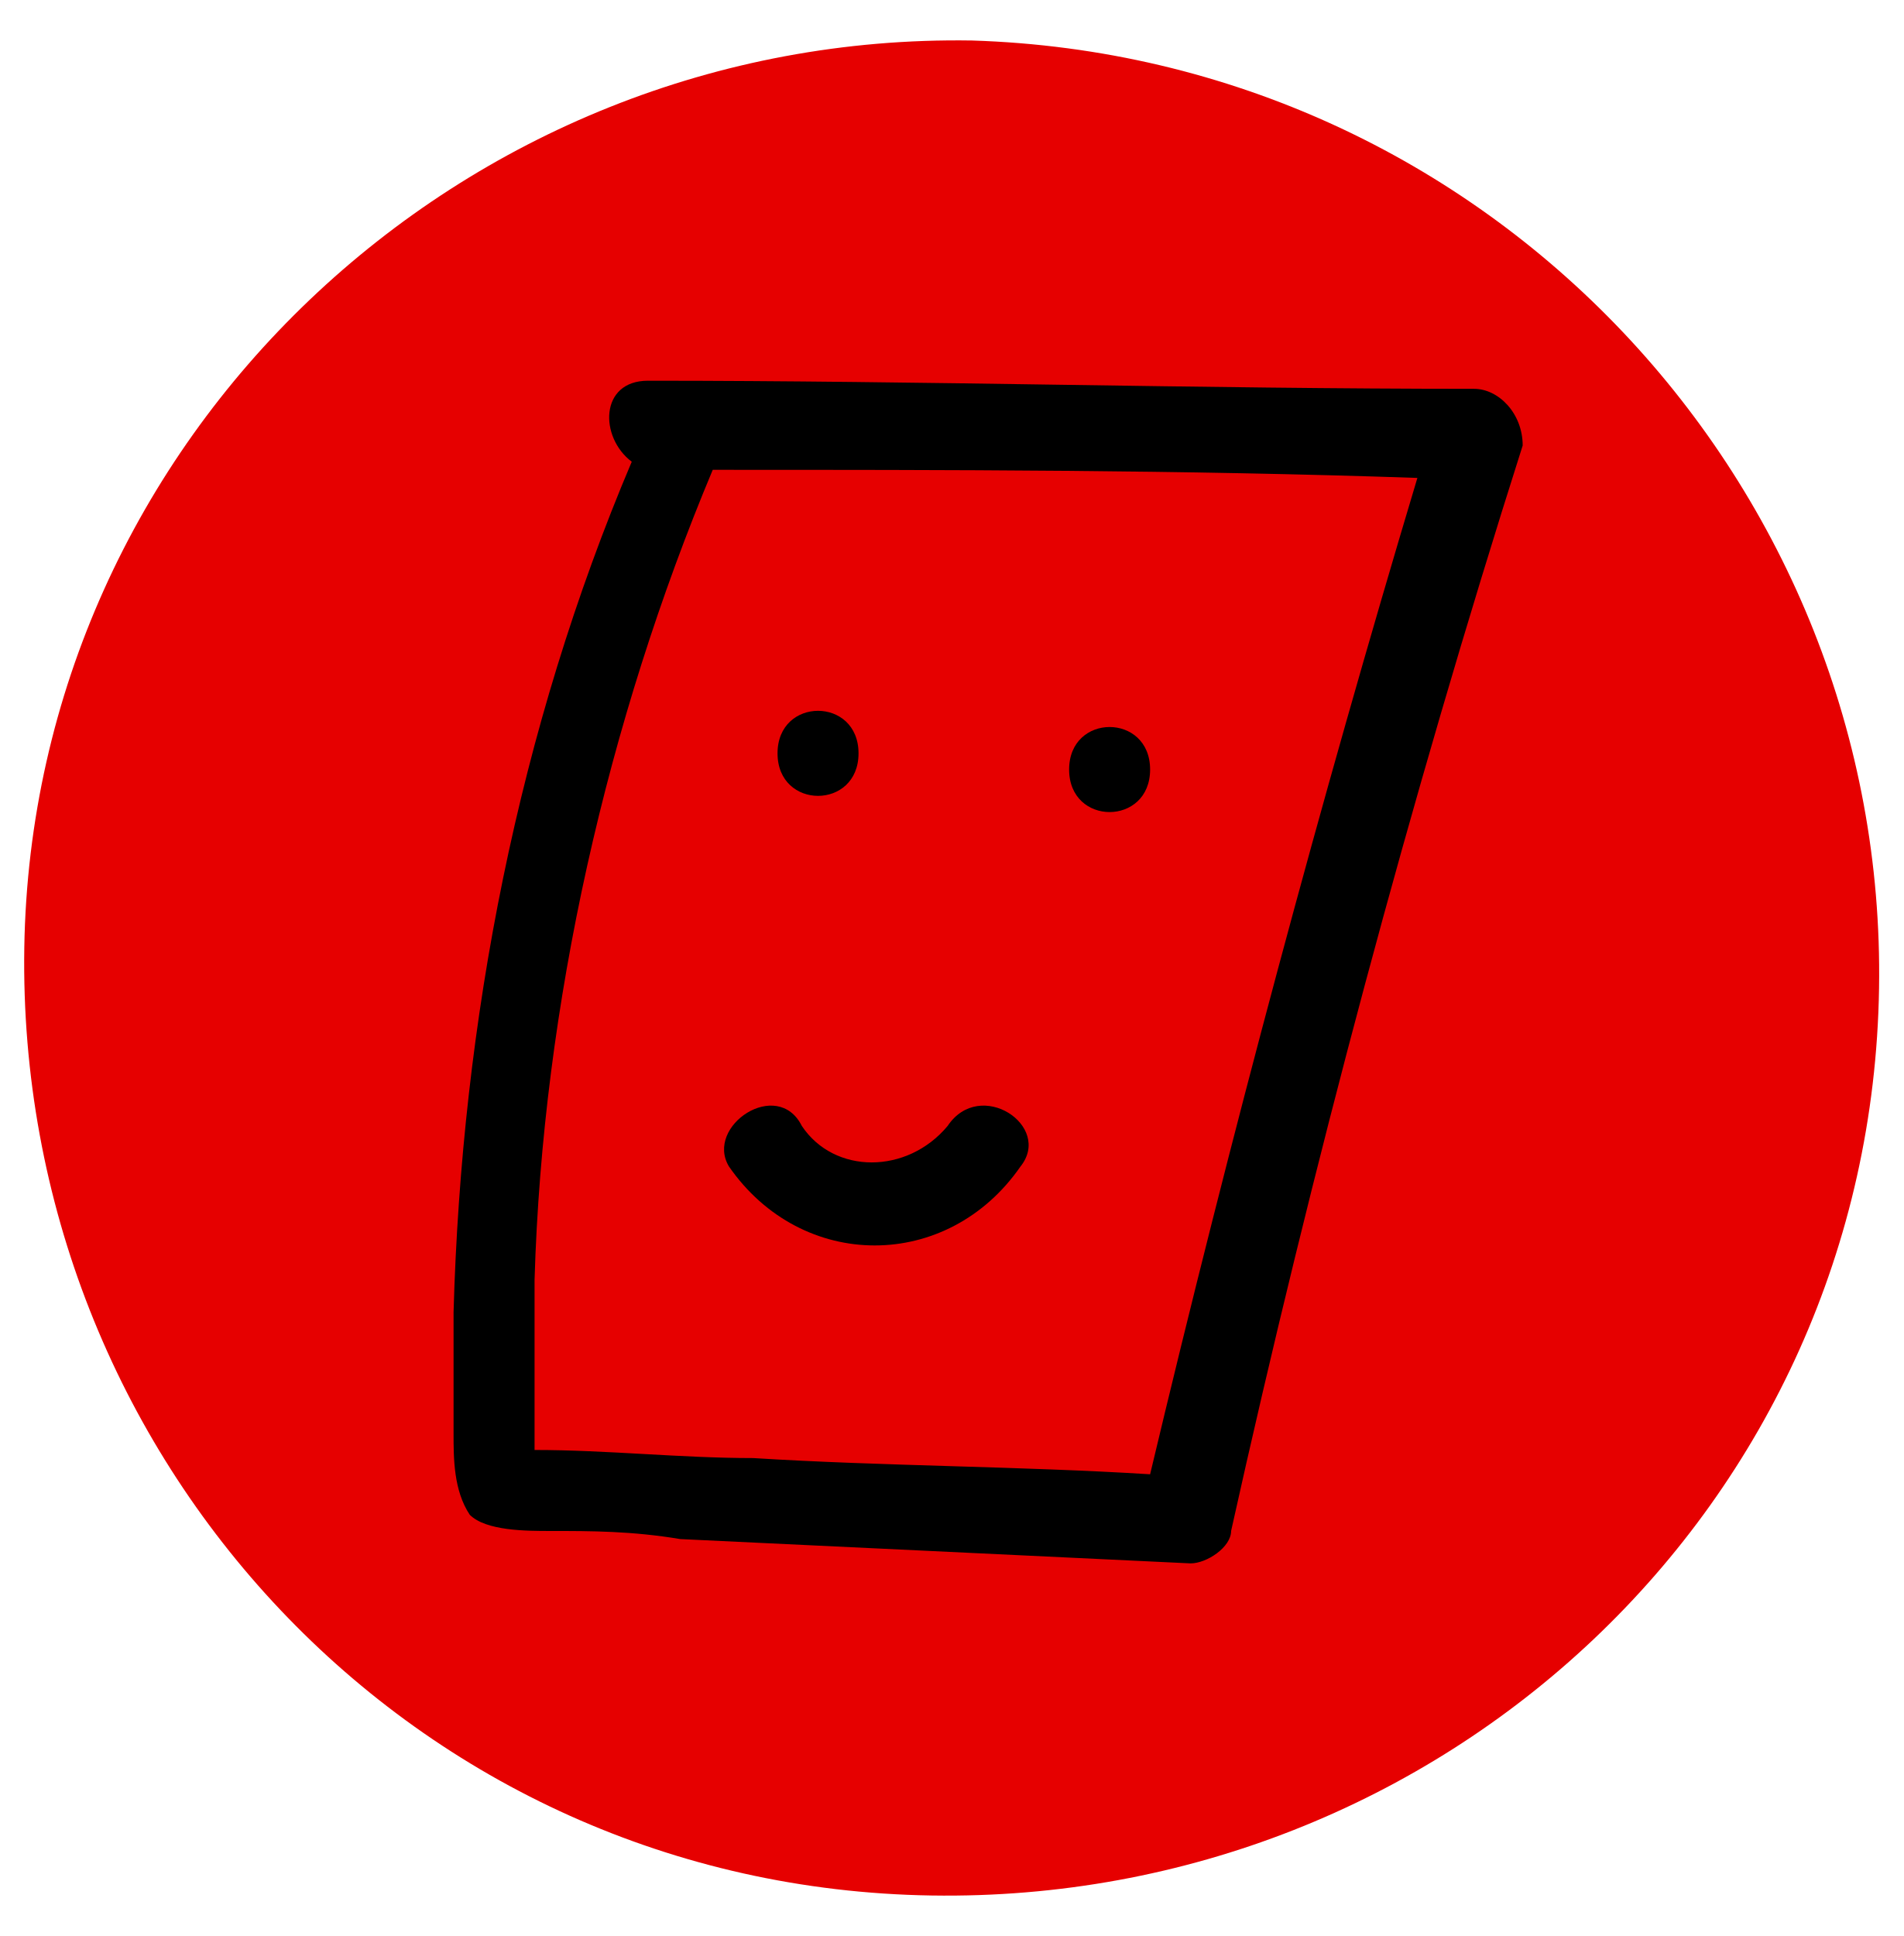
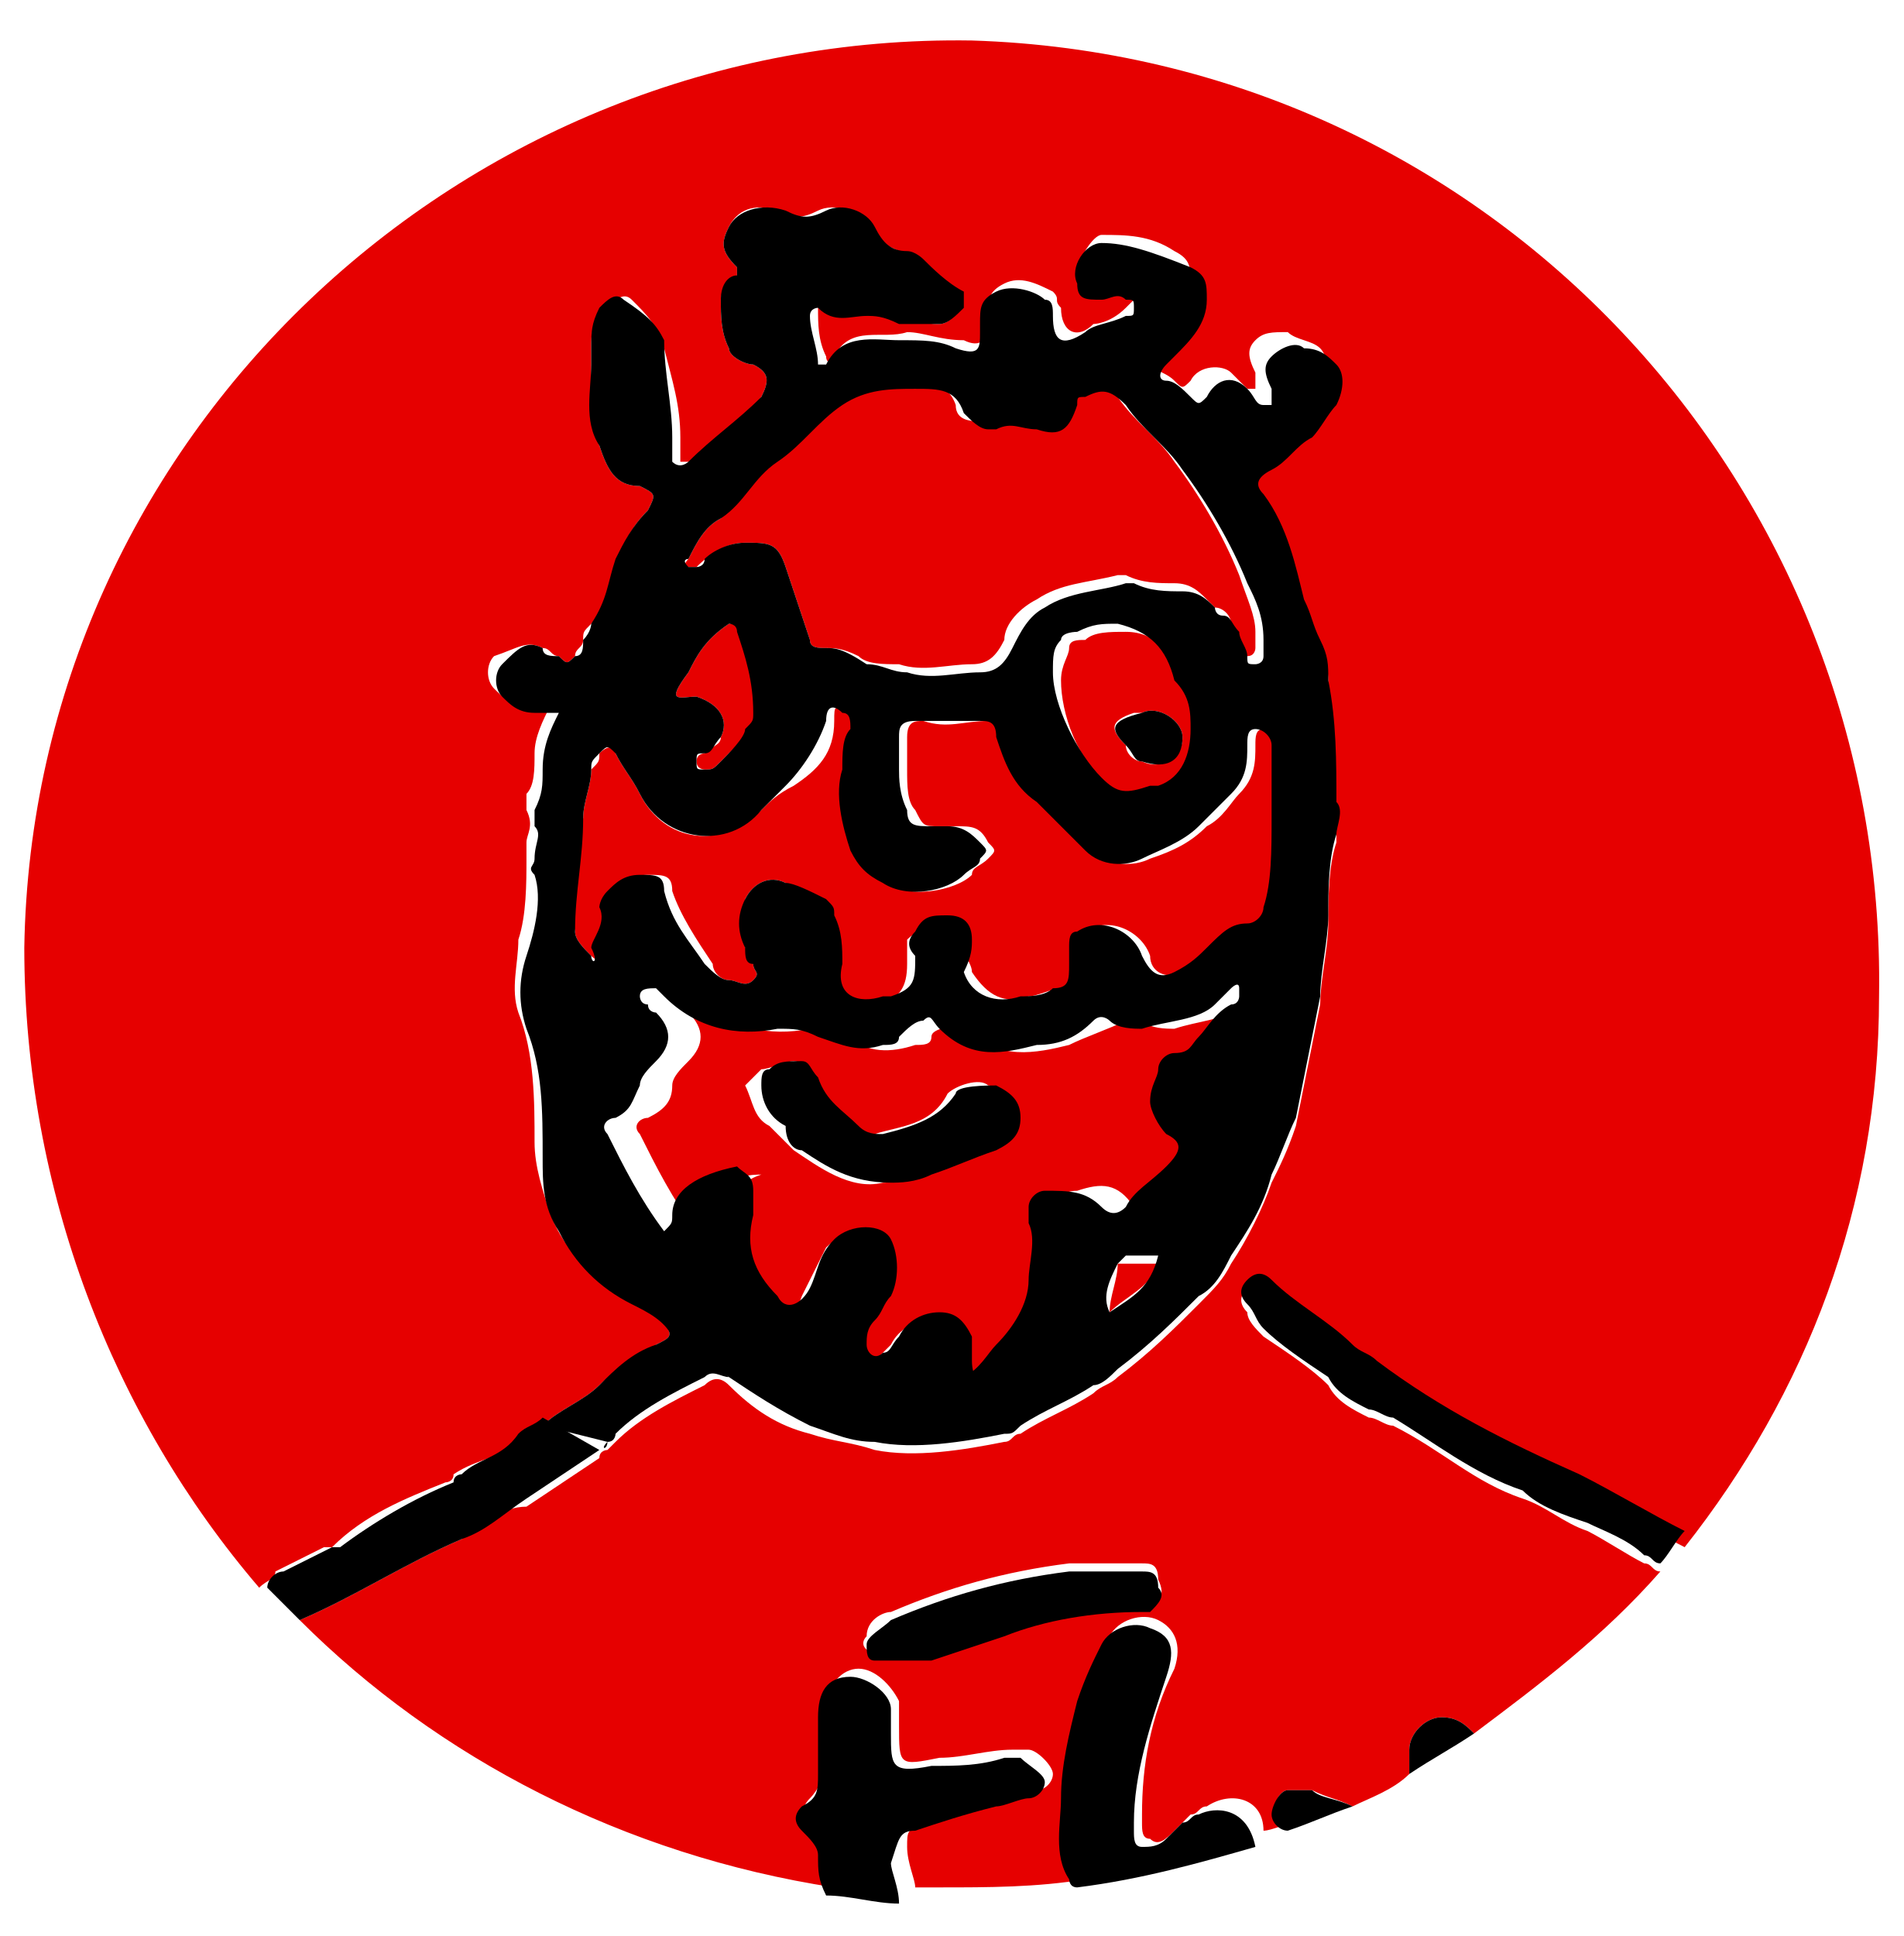
<svg xmlns="http://www.w3.org/2000/svg" version="1.1" id="Layer_1" x="0px" y="0px" viewBox="0 0 23.5 23.9" style="enable-background:new 0 0 23.5 23.9;" xml:space="preserve">
  <style type="text/css">
- 	.st0{fill:#E60000;}
- 	.st1{fill:#38F689;}
+ 	.st0{fill:#38F689;}
+ 	.st1{fill:none;}
+ 	.st2{fill:#E60000;}
</style>
-   <path class="st0" d="M12,0.5C5.7,0.4,0.4,5.4,0.3,11.7s4.8,11.6,11.2,11.7c6.3,0.1,11.6-4.8,11.7-11.2C23.3,6,18.4,0.7,12,0.5z" />
-   <path class="st1" d="M19.3,4.6L19.3,4.6l-0.2-0.1" />
-   <path d="M14.2,18.2c-1.6-0.1-3.3-0.1-4.9-0.2c-0.9,0-1.8-0.1-2.7-0.1c0-0.2,0-0.4,0-0.6c0-0.5,0-1,0-1.5c0.1-3.4,0.9-6.9,2.2-10  c0,0,0,0,0,0c2.9,0,5.8,0,8.7,0.1C16.3,9.9,15.2,14,14.2,18.2L14.2,18.2z M18.2,4.8c-3.4,0-6.8-0.1-10.2-0.1c-0.6,0-0.6,0.7-0.2,1  C6.4,9,5.7,12.6,5.6,16.2c0,0.5,0,1,0,1.5c0,0.3,0,0.7,0.2,1c0.2,0.2,0.7,0.2,1,0.2c0.5,0,1,0,1.6,0.1c2.1,0.1,4.2,0.2,6.3,0.3  c0.2,0,0.5-0.2,0.5-0.4c1-4.5,2.2-9,3.6-13.4C18.8,5.1,18.5,4.8,18.2,4.8L18.2,4.8z" />
-   <path d="M9,14.4c0.9,1.3,2.7,1.3,3.6,0c0.4-0.5-0.5-1.1-0.9-0.5c-0.5,0.6-1.4,0.6-1.8,0C9.6,13.3,8.7,13.9,9,14.4L9,14.4z" />
-   <path d="M10.6,9.3c0,0.7-1,0.7-1,0S10.6,8.6,10.6,9.3" />
-   <path d="M14.2,9.5c0,0.7-1,0.7-1,0C13.2,8.8,14.2,8.8,14.2,9.5" />
+   <path class="st0" d="M19.3,4.6L19.3,4.6l-0.2-0.1" />
+   <g>
+     <path class="st1" d="M18.2,21.4c0.1,0.1,0.1,0.2,0.1,0.2c0,0.2,0,0.4,0,0.6c-0.1,0.3-0.1,0.4,0.3,0.5c0.5,0.2,1.1,0.4,1.6,0.5   c0.5,0.1,0.7,0,0.8-0.5c0.1-0.4,0.3-0.8,0.5-1.2c0.2-0.4,0.3-0.7,0.5-1.1c0.1-0.2,0-0.3-0.1-0.4c-0.2-0.1-0.4-0.2-0.6-0.3   c-0.3-0.1-0.5-0.3-0.8-0.4C19.8,20.2,19,20.9,18.2,21.4z" />
+     <path class="st1" d="M17.1,22.4c0.2,0.1,0.3,0,0.3-0.2c0-0.1,0-0.2,0-0.3c-0.2,0.1-0.5,0.3-0.7,0.4C16.8,22.3,16.9,22.3,17.1,22.4z   " />
+     <path class="st2" d="M15.9,22.1c0.1,0,0.2,0,0.3,0c0.2,0.1,0.3,0.1,0.5,0.2c0.2-0.1,0.5-0.2,0.7-0.4c0-0.1,0-0.2,0-0.3   c0-0.2,0.2-0.4,0.4-0.4c0.2,0,0.3,0.1,0.4,0.2c0.8-0.6,1.6-1.2,2.3-2c-0.1,0-0.1-0.1-0.2-0.1c-0.2-0.1-0.5-0.3-0.7-0.4   c-0.3-0.1-0.5-0.3-0.8-0.4c0,0,0,0,0,0c-0.6-0.2-1-0.6-1.6-0.9c-0.1,0-0.2-0.1-0.3-0.1c-0.2-0.1-0.4-0.2-0.5-0.4   c-0.2-0.2-0.5-0.4-0.8-0.6c-0.1-0.1-0.2-0.2-0.2-0.3c-0.1-0.1-0.1-0.2,0-0.3c0.1-0.1,0.2,0,0.3,0c0.3,0.2,0.7,0.5,1,0.8   c0.1,0.1,0.2,0.1,0.3,0.2c0.8,0.5,1.7,1,2.5,1.5c0.4,0.2,0.9,0.5,1.3,0.7c1.5-1.9,2.4-4.2,2.4-6.8C23.3,6,18.4,0.7,12,0.5   C5.7,0.4,0.4,5.4,0.3,11.7c0,3,1.1,5.8,2.9,7.9c0.1-0.1,0.2-0.1,0.2-0.2c0.2-0.1,0.4-0.2,0.6-0.3c0,0,0.1,0,0.1,0   c0.4-0.4,0.9-0.6,1.4-0.8c0,0,0.1,0,0.1-0.1C5.9,18,6.2,18,6.4,17.8c0.1-0.1,0.2-0.2,0.3-0.2c0.2-0.2,0.5-0.3,0.7-0.5   c0.2-0.2,0.5-0.3,0.7-0.5c0.2-0.1,0.2-0.1,0.1-0.3c-0.1-0.2-0.3-0.3-0.5-0.4C7.3,15.7,7,15.5,6.8,15c-0.1-0.3-0.2-0.6-0.2-0.9   c0-0.5,0-1.1-0.2-1.6c-0.1-0.3,0-0.6,0-0.9c0.1-0.3,0.1-0.7,0.1-1c0-0.1,0-0.2,0-0.2c0-0.1,0.1-0.2,0-0.4c0,0,0-0.1,0-0.2   c0.1-0.1,0.1-0.3,0.1-0.5c0-0.2,0.1-0.4,0.2-0.6c-0.1-0.1-0.2,0-0.3,0c-0.2,0-0.3-0.1-0.4-0.2c-0.1-0.1-0.1-0.3,0-0.4   C6.4,8,6.5,7.9,6.7,8c0.1,0,0.1,0.1,0.2,0.1C7,8.2,7,8.2,7.1,8.1c0-0.1,0.1-0.1,0.1-0.2c0-0.1,0-0.1,0.1-0.2   c0.2-0.2,0.3-0.5,0.3-0.7C7.7,6.7,7.8,6.5,8,6.3C8.1,6.1,8.1,6.1,7.9,6C7.6,6,7.5,5.8,7.4,5.5c-0.1-0.3-0.1-0.7-0.1-1   c0-0.1,0-0.1,0-0.2C7.3,4.1,7.3,4,7.5,3.8c0.1-0.1,0.2-0.2,0.3-0.1C8,3.9,8.1,4,8.2,4.3C8.3,4.7,8.4,5,8.4,5.4c0,0.1,0,0.2,0,0.3   c0.1,0,0.1,0,0.2,0c0.3-0.2,0.6-0.5,0.8-0.8c0.1-0.2,0.1-0.3-0.1-0.4C9.2,4.5,9,4.4,9,4.3C8.9,4.1,8.9,3.9,8.9,3.7   c0-0.1,0.1-0.2,0.2-0.3c0,0,0-0.1,0-0.1C8.9,3.1,8.9,3,9,2.8c0.1-0.2,0.3-0.3,0.6-0.2c0,0,0,0,0,0c0.2,0.1,0.3,0.1,0.5,0   c0.2-0.1,0.5,0,0.6,0.2c0.1,0.2,0.2,0.2,0.4,0.3c0.1,0,0.1,0.1,0.2,0.1c0.2,0.1,0.3,0.3,0.5,0.4c0.1,0,0.1,0.2,0,0.2   C11.8,3.9,11.7,4,11.6,4c-0.1,0-0.2,0-0.4-0.1c-0.1-0.1-0.2-0.1-0.4-0.1c-0.2,0-0.4,0-0.6-0.1c-0.1-0.1-0.1,0-0.1,0.1   c0,0.2,0,0.4,0.1,0.6c0,0.1,0.1,0.1,0.1,0c0.2-0.4,0.6-0.2,0.9-0.3c0.2,0,0.4,0.1,0.7,0.1c0.2,0.1,0.3,0,0.3-0.2c0,0,0,0,0-0.1   c0-0.2,0-0.3,0.2-0.4c0.2-0.1,0.4,0,0.6,0.1c0.1,0.1,0,0.1,0.1,0.2c0,0.3,0.2,0.4,0.4,0.2C13.5,4,13.7,4,13.9,3.8   c0,0,0.1-0.1,0.1-0.1c0-0.1-0.1-0.1-0.1-0.1c-0.1,0-0.2,0-0.3,0c-0.2,0-0.3,0-0.3-0.2c0-0.2,0.2-0.5,0.3-0.5c0.3,0,0.6,0,0.9,0.2   c0.2,0.1,0.2,0.2,0.2,0.4c-0.1,0.3-0.2,0.5-0.4,0.7c0,0-0.1,0.1-0.1,0.1c-0.1,0.1,0,0.1,0,0.2c0.1,0.1,0.2,0.1,0.3,0.2   c0.1,0.1,0.1,0.1,0.2,0c0.1-0.2,0.4-0.2,0.5-0.1c0.1,0.1,0.1,0.1,0.2,0.2c0,0,0.1,0,0.1,0c0,0,0-0.1,0-0.1c0,0,0-0.1,0-0.1   c-0.1-0.2-0.1-0.3,0-0.4c0.1-0.1,0.2-0.1,0.4-0.1c0.1,0.1,0.3,0.1,0.4,0.2c0.1,0.1,0.1,0.3,0,0.5c-0.1,0.2-0.2,0.3-0.3,0.4   c-0.2,0.1-0.3,0.3-0.5,0.4c-0.1,0.1-0.2,0.1-0.1,0.3C15.9,6.5,16,7,16.1,7.5c0.1,0.2,0.1,0.4,0.2,0.5c0.1,0.2,0.1,0.3,0.1,0.5   c0,0.5,0,1,0.1,1.5c0,0.2,0,0.3,0,0.4c-0.1,0.3-0.1,0.7-0.1,1c0,0.3-0.1,0.7-0.1,1c-0.1,0.5-0.2,1-0.3,1.5   c-0.1,0.3-0.2,0.5-0.3,0.7c-0.1,0.3-0.3,0.7-0.5,1c-0.1,0.2-0.2,0.3-0.4,0.5c-0.3,0.3-0.6,0.6-1,0.9c-0.1,0.1-0.2,0.1-0.3,0.2   c-0.3,0.2-0.6,0.3-0.9,0.5c-0.1,0-0.1,0.1-0.2,0.1c-0.5,0.1-1.1,0.2-1.6,0.1c-0.3-0.1-0.5-0.1-0.8-0.2c-0.4-0.1-0.7-0.3-1-0.6   c-0.1-0.1-0.2-0.1-0.3,0c-0.4,0.2-0.8,0.4-1.1,0.7c0,0-0.1,0.1-0.1,0.1c0,0-0.1,0-0.1,0.1c-0.3,0.2-0.6,0.4-0.9,0.6   C6.2,18.6,6,18.8,5.7,19C5,19.3,4.4,19.7,3.7,20c0,0,0,0,0,0c1.7,1.7,4,2.9,6.6,3.3c0-0.2-0.1-0.3-0.1-0.5c0-0.1-0.1-0.2-0.2-0.3   s-0.1-0.2,0-0.3c0.1-0.1,0.2-0.3,0.2-0.4c0-0.2,0-0.5,0-0.7c0-0.3,0.2-0.5,0.4-0.5c0.2,0,0.4,0.2,0.5,0.4c0,0.1,0,0.2,0,0.3   c0,0.5,0,0.5,0.5,0.4c0.3,0,0.6-0.1,0.9-0.1c0.1,0,0.1,0,0.2,0c0.1,0,0.3,0.2,0.3,0.3c0,0.1-0.1,0.2-0.2,0.2   c-0.1,0.1-0.3,0.1-0.4,0.1c-0.3,0.1-0.7,0.2-1,0.3c-0.2,0.1-0.2,0.1-0.2,0.3c0,0.2,0.1,0.4,0.1,0.5c0.1,0,0.2,0,0.3,0   c0.6,0,1.2,0,1.8-0.1c0,0-0.1-0.1-0.1-0.1c-0.1-0.3-0.1-0.7-0.1-1c0.1-0.4,0.1-0.8,0.2-1.2c0.1-0.2,0.1-0.5,0.3-0.7   c0.1-0.2,0.4-0.3,0.6-0.2c0.2,0.1,0.3,0.3,0.2,0.6c-0.3,0.6-0.4,1.2-0.4,1.8c0,0,0,0.1,0,0.1c0,0.1,0,0.2,0.1,0.2   c0.1,0.1,0.2,0,0.3-0.1c0.1-0.1,0.1-0.1,0.2-0.2c0.1,0,0.1-0.1,0.2-0.1c0.3-0.2,0.7-0.1,0.7,0.3c0.1,0,0.3-0.1,0.4-0.1   c-0.1-0.1-0.1-0.2-0.2-0.2C15.7,22.3,15.8,22.1,15.9,22.1z M14.2,19.8c0,0-0.1,0-0.1,0c-0.6,0.1-1.1,0.2-1.7,0.3   c-0.3,0.1-0.6,0.2-0.9,0.3c-0.2,0.1-0.5,0.1-0.7,0c-0.1,0-0.2-0.1-0.1-0.2c0-0.2,0.2-0.3,0.3-0.3c0.7-0.3,1.4-0.5,2.2-0.6   c0.1,0,0.3,0,0.5,0c0,0,0,0,0,0c0.1,0,0.3,0,0.4,0c0.1,0,0.2,0,0.2,0.2C14.4,19.7,14.3,19.8,14.2,19.8z" />
+     <path class="st2" d="M13.9,7.8c-0.2,0-0.4,0-0.5,0.1c-0.1,0-0.2,0-0.2,0.1c0,0.1-0.1,0.2-0.1,0.4c0,0.4,0.2,1,0.6,1.3   c0.2,0.2,0.3,0.2,0.6,0.1c0,0,0.1,0,0.1,0c0.3-0.1,0.5-0.4,0.4-0.7c0-0.2,0-0.4-0.1-0.5C14.5,8.1,14.3,7.8,13.9,7.8z M14.1,9.4   c-0.1,0-0.2-0.1-0.2-0.2C13.7,9,13.7,8.9,14,8.8c0,0,0.1,0,0.1,0c0.2-0.1,0.5,0.1,0.5,0.3C14.6,9.4,14.3,9.5,14.1,9.4z" />
+     <path class="st2" d="M8.6,8.6C8.9,8.7,9,8.9,8.9,9.1c0,0.1-0.1,0.1-0.2,0.2c0,0-0.1,0-0.1,0.1c0,0.1,0.1,0.1,0.1,0.1   c0.1,0,0.1,0,0.2-0.1C9,9.3,9.2,9.1,9.3,9c0-0.1,0.1-0.1,0.1-0.2c0-0.3-0.1-0.7-0.2-1c0-0.1-0.1-0.1-0.2-0.1   C8.7,7.9,8.6,8.1,8.5,8.3C8.2,8.7,8.4,8.6,8.6,8.6z" />
+     <path class="st2" d="M8.6,7C8.6,7,8.7,7,8.6,7C8.8,6.8,9,6.7,9.2,6.7c0.3,0,0.4,0,0.5,0.3C9.8,7.3,9.9,7.6,10,7.9   C10,8,10.1,8,10.2,8c0.1,0,0.2,0,0.4,0.1c0.1,0.1,0.3,0.1,0.5,0.1c0.3,0.1,0.6,0,0.9,0c0.2,0,0.3-0.1,0.4-0.3   c0-0.2,0.2-0.4,0.4-0.5c0.3-0.2,0.6-0.2,1-0.3c0,0,0.1,0,0.1,0c0.2,0.1,0.4,0.1,0.6,0.1c0.2,0,0.3,0.1,0.4,0.2c0,0,0.1,0.1,0.1,0.1   c0.1,0,0.2,0.1,0.2,0.2c0,0.1,0.1,0.2,0.1,0.3c0,0.1,0.1,0.1,0.1,0.1c0.1,0,0.1-0.1,0.1-0.1c0-0.1,0-0.1,0-0.2   c0-0.2-0.1-0.4-0.2-0.7c-0.2-0.5-0.5-1-0.8-1.4c-0.2-0.3-0.5-0.5-0.7-0.8c-0.1-0.1-0.3-0.2-0.5-0.1c-0.1,0-0.1,0.1-0.1,0.1   c0,0.3-0.2,0.4-0.5,0.3c-0.2-0.1-0.3-0.1-0.5,0c0,0-0.1,0-0.1,0c0,0,0,0,0,0c0,0,0,0,0,0c-0.1,0-0.3,0-0.3-0.2   c-0.1-0.3-0.4-0.3-0.6-0.3c-0.3,0-0.6,0.1-0.9,0.2c-0.3,0.2-0.5,0.4-0.8,0.7C9.3,5.8,9.2,6.1,8.9,6.4C8.7,6.5,8.6,6.7,8.5,6.9   c0,0-0.1,0.1,0,0.1C8.5,7,8.6,7,8.6,7z" />
+     <path class="st2" d="M7.5,11.2c0-0.1,0-0.2,0.1-0.2c0.1-0.1,0.2-0.2,0.4-0.2c0.2,0,0.3,0,0.3,0.2c0.1,0.3,0.3,0.6,0.5,0.9   C8.8,12,8.9,12.1,9,12.1c0.1,0,0.2,0.1,0.3,0c0.1-0.1,0-0.1,0-0.2c0-0.1,0-0.2-0.1-0.2c0-0.2,0-0.4,0-0.6c0.1-0.2,0.3-0.3,0.5-0.2   c0.1,0.1,0.2,0.2,0.4,0.3c0.1,0,0.1,0.1,0.1,0.2c0,0.2,0.1,0.4,0.1,0.6c0,0.3,0.2,0.5,0.5,0.4c0,0,0.1,0,0.1,0   c0.2-0.1,0.3-0.2,0.3-0.5c0-0.1,0-0.2,0-0.3c0.1-0.1,0.3-0.2,0.4-0.2c0.2,0,0.3,0.1,0.3,0.3c0,0.1,0.1,0.2,0.1,0.3   c0.2,0.3,0.4,0.4,0.7,0.3c0.1,0,0.3-0.1,0.4-0.1c0.2-0.1,0.2-0.1,0.2-0.3c0-0.1,0-0.1,0-0.2c0-0.1,0-0.1,0.1-0.2   c0.3-0.2,0.7,0,0.8,0.3c0,0.2,0.2,0.3,0.4,0.2c0.2-0.1,0.3-0.2,0.4-0.3c0.1-0.2,0.3-0.3,0.5-0.3c0.2,0,0.2-0.1,0.2-0.2   c0-0.3,0.1-0.7,0.1-1.1c0-0.1,0-0.3,0-0.4c0-0.2,0-0.3,0-0.5c0-0.2-0.1-0.2-0.2-0.2c-0.1,0-0.1,0.1-0.1,0.2c0,0.2,0,0.4-0.2,0.6   c-0.1,0.1-0.2,0.3-0.4,0.4c-0.2,0.2-0.4,0.3-0.7,0.4c-0.2,0.1-0.5,0.1-0.7-0.1c-0.2-0.2-0.4-0.4-0.6-0.6c-0.2-0.2-0.4-0.5-0.5-0.8   c0-0.1-0.1-0.2-0.2-0.2c-0.3,0-0.5,0.1-0.8,0c-0.1,0-0.2,0-0.2,0.2c0,0.1,0,0.2,0,0.4c0,0.2,0,0.4,0.1,0.5c0.1,0.2,0.1,0.2,0.3,0.2   c0.1,0,0.1,0,0.2,0c0.2,0,0.3,0,0.4,0.2c0.1,0.1,0.1,0.1,0,0.2c-0.1,0.1-0.2,0.1-0.2,0.2c-0.2,0.2-0.8,0.3-1,0.1   c-0.1-0.1-0.3-0.2-0.4-0.4c-0.1-0.3-0.2-0.6-0.1-1c0-0.2,0-0.3,0.1-0.5c0-0.1,0-0.1-0.1-0.2c-0.2-0.1-0.2-0.1-0.2,0.1   c0,0.4-0.2,0.6-0.5,0.8C9.6,9.8,9.5,9.9,9.4,10c-0.5,0.5-1.2,0.4-1.5-0.2C7.8,9.6,7.7,9.5,7.6,9.3c0-0.1-0.1-0.1-0.2,0   c0,0.1,0,0.1-0.1,0.2c0,0.2-0.1,0.4-0.1,0.6c-0.1,0.5-0.2,0.9-0.1,1.4c0,0.1,0.1,0.2,0.2,0.3c0.1,0.1,0.1,0,0.1,0   C7.5,11.6,7.6,11.4,7.5,11.2z" />
+     <path class="st2" d="M9.2,14.8c0,0.1,0,0.2,0,0.3c-0.1,0.4,0.1,0.7,0.3,1c0.2,0.2,0.3,0.2,0.4-0.1c0.1-0.2,0.2-0.4,0.3-0.6   c0.2-0.2,0.5-0.2,0.7,0c0.1,0.2,0.1,0.5,0,0.7c-0.1,0.1-0.1,0.2-0.2,0.3c-0.1,0.1-0.1,0.2-0.1,0.3c0,0.1,0.1,0.1,0.2,0.1   c0.1-0.1,0.1-0.1,0.2-0.2c0.1-0.2,0.3-0.3,0.5-0.3c0.2,0,0.3,0.1,0.4,0.3c0,0.1,0,0.2,0,0.3C12,17,12.1,17,12.3,17   c0.2-0.1,0.3-0.3,0.4-0.4c0.2-0.2,0.4-0.5,0.4-0.8c0-0.2,0.1-0.5,0-0.7c0,0,0-0.1,0-0.2c0-0.1,0-0.2,0.2-0.2   c0.3-0.1,0.5-0.1,0.7,0.2c0.1,0.1,0.2,0.1,0.3,0c0.2-0.2,0.4-0.3,0.5-0.5c0.2-0.2,0.2-0.3,0-0.4c-0.1-0.1-0.2-0.2-0.2-0.4   c0-0.1,0.1-0.2,0.1-0.4c0-0.1,0.1-0.2,0.2-0.2c0.1,0,0.2-0.1,0.3-0.2c0.1-0.2,0.2-0.4,0.4-0.4c0,0,0.1,0,0.1-0.1c0,0,0-0.1,0-0.1   c0,0-0.1,0-0.1,0c-0.1,0.1-0.1,0.1-0.2,0.2c-0.3,0.2-0.6,0.2-0.9,0.3c-0.1,0-0.3,0-0.4-0.1c-0.1-0.1-0.2-0.1-0.2,0   c-0.2,0.1-0.5,0.2-0.7,0.3c-0.4,0.1-0.9,0.2-1.2-0.2c0-0.1-0.1-0.1-0.2-0.1c-0.1,0.1-0.3,0.1-0.3,0.2c0,0.1-0.1,0.1-0.2,0.1   c-0.3,0.1-0.6,0.1-0.8-0.1c-0.2-0.1-0.3-0.1-0.5-0.1c-0.5,0.1-1,0-1.4-0.4c0,0-0.1-0.1-0.1-0.1c-0.1-0.1-0.2,0-0.2,0.1   c0,0.1,0,0.1,0.1,0.1c0,0,0.1,0,0.1,0.1c0.2,0.2,0.2,0.4,0,0.6c-0.1,0.1-0.2,0.2-0.2,0.3c0,0.2-0.1,0.3-0.3,0.4   c-0.1,0-0.2,0.1-0.1,0.2c0.2,0.4,0.4,0.8,0.7,1.2c0.1-0.1,0.1-0.1,0.1-0.2c0.1-0.4,0.4-0.5,0.7-0.5C9.1,14.6,9.2,14.7,9.2,14.8z    M9.4,13.2c0.1,0,0.3-0.1,0.4-0.1c0.1,0,0.2,0.1,0.2,0.2c0.1,0.2,0.3,0.4,0.5,0.6c0.1,0.1,0.2,0.1,0.3,0.1c0.3-0.1,0.7-0.1,0.9-0.5   c0.1-0.1,0.4-0.2,0.5-0.1c0.1,0,0.3,0.2,0.3,0.4c0,0.2-0.1,0.4-0.3,0.4c-0.3,0.1-0.5,0.2-0.8,0.3c-0.2,0-0.3,0.1-0.5,0.1   c-0.4,0.1-0.8-0.2-1.1-0.4c-0.1-0.1-0.2-0.2-0.3-0.3c-0.2-0.1-0.2-0.3-0.3-0.5C9.3,13.3,9.3,13.3,9.4,13.2z" />
+     <path class="st2" d="M13.8,15.6c0,0.2-0.1,0.4-0.1,0.6c0.2-0.2,0.5-0.3,0.6-0.6c-0.2,0-0.3,0-0.4,0C13.8,15.6,13.8,15.6,13.8,15.6z   " />
+     <path d="M10,17.6c0.3,0.1,0.5,0.2,0.8,0.2c0.5,0.1,1.1,0,1.6-0.1c0.1,0,0.1,0,0.2-0.1c0.3-0.2,0.6-0.3,0.9-0.5   c0.1,0,0.2-0.1,0.3-0.2c0.4-0.3,0.7-0.6,1-0.9c0.2-0.1,0.3-0.3,0.4-0.5c0.2-0.3,0.4-0.6,0.5-1c0.1-0.2,0.2-0.5,0.3-0.7   c0.1-0.5,0.2-1,0.3-1.5c0-0.3,0.1-0.7,0.1-1c0-0.3,0-0.7,0.1-1c0-0.1,0.1-0.3,0-0.4c0-0.5,0-1-0.1-1.5c0-0.2,0-0.3-0.1-0.5   c-0.1-0.2-0.1-0.3-0.2-0.5C16,7,15.9,6.5,15.6,6.1c-0.1-0.1-0.1-0.2,0.1-0.3c0.2-0.1,0.3-0.3,0.5-0.4c0.1-0.1,0.2-0.3,0.3-0.4   c0.1-0.2,0.1-0.4,0-0.5c-0.1-0.1-0.2-0.2-0.4-0.2c-0.1-0.1-0.3,0-0.4,0.1c-0.1,0.1-0.1,0.2,0,0.4c0,0,0,0.1,0,0.1c0,0,0,0.1,0,0.1   c0,0-0.1,0-0.1,0c-0.1,0-0.1-0.1-0.2-0.2c-0.2-0.2-0.4-0.1-0.5,0.1c-0.1,0.1-0.1,0.1-0.2,0c-0.1-0.1-0.2-0.2-0.3-0.2   c-0.1,0-0.1-0.1,0-0.2c0,0,0.1-0.1,0.1-0.1c0.2-0.2,0.4-0.4,0.4-0.7c0-0.2,0-0.3-0.2-0.4C14.2,3.1,13.9,3,13.6,3   c-0.2,0-0.4,0.3-0.3,0.5c0,0.2,0.1,0.2,0.3,0.2c0.1,0,0.2-0.1,0.3,0c0.1,0,0.1,0,0.1,0.1c0,0.1,0,0.1-0.1,0.1   C13.7,4,13.5,4,13.4,4.1C13.1,4.3,13,4.2,13,3.9c0-0.1,0-0.2-0.1-0.2c-0.1-0.1-0.4-0.2-0.6-0.1c-0.2,0.1-0.2,0.2-0.2,0.4   c0,0,0,0,0,0.1c0,0.2,0,0.3-0.3,0.2c-0.2-0.1-0.4-0.1-0.7-0.1c-0.3,0-0.7-0.1-0.9,0.3c0,0-0.1,0-0.1,0c0-0.2-0.1-0.4-0.1-0.6   c0-0.1,0.1-0.1,0.1-0.1c0.2,0.2,0.4,0.1,0.6,0.1c0.1,0,0.2,0,0.4,0.1C11.3,4,11.5,4,11.6,4c0.1,0,0.2-0.1,0.3-0.2   c0-0.1,0-0.2,0-0.2c-0.2-0.1-0.4-0.3-0.5-0.4c0,0-0.1-0.1-0.2-0.1c-0.2,0-0.3-0.1-0.4-0.3c-0.1-0.2-0.4-0.3-0.6-0.2   c-0.2,0.1-0.3,0.1-0.5,0c0,0,0,0,0,0C9.4,2.5,9.1,2.6,9,2.8C8.9,3,8.9,3.1,9.1,3.3c0,0,0,0,0,0.1C9,3.4,8.9,3.5,8.9,3.7   c0,0.2,0,0.4,0.1,0.6c0,0.1,0.2,0.2,0.3,0.2c0.2,0.1,0.2,0.2,0.1,0.4C9.1,5.2,8.8,5.4,8.5,5.7c0,0-0.1,0.1-0.2,0c0-0.1,0-0.2,0-0.3   c0-0.4-0.1-0.8-0.1-1.2C8.1,4,8,3.9,7.7,3.7c-0.1-0.1-0.2,0-0.3,0.1C7.3,4,7.3,4.1,7.3,4.3c0,0.1,0,0.1,0,0.2c0,0.3-0.1,0.7,0.1,1   C7.5,5.8,7.6,6,7.9,6C8.1,6.1,8.1,6.1,8,6.3C7.8,6.5,7.7,6.7,7.6,6.9C7.5,7.2,7.5,7.4,7.3,7.7c0,0,0,0.1-0.1,0.2   c0,0.1,0,0.2-0.1,0.2C7,8.2,7,8.2,6.9,8.1C6.8,8.1,6.7,8.1,6.7,8C6.5,7.9,6.4,8,6.2,8.2c-0.1,0.1-0.1,0.3,0,0.4   c0.1,0.1,0.2,0.2,0.4,0.2c0.1,0,0.2,0,0.3,0C6.8,9,6.7,9.2,6.7,9.5c0,0.2,0,0.3-0.1,0.5c0,0,0,0.1,0,0.2c0.1,0.1,0,0.2,0,0.4   c0,0.1-0.1,0.1,0,0.2c0.1,0.3,0,0.7-0.1,1c-0.1,0.3-0.1,0.6,0,0.9c0.2,0.5,0.2,1,0.2,1.6c0,0.3,0,0.6,0.2,0.9   c0.2,0.4,0.5,0.7,0.9,0.9c0.2,0.1,0.4,0.2,0.5,0.4L9,17C9.3,17.2,9.6,17.4,10,17.6z M13.7,16.2c-0.1-0.2,0-0.4,0.1-0.6   c0,0,0.1-0.1,0.1-0.1c0.1,0,0.3,0,0.4,0C14.2,15.9,14,16,13.7,16.2z M8.5,6.9c0.1-0.2,0.2-0.4,0.4-0.5c0.3-0.2,0.4-0.5,0.7-0.7   c0.3-0.2,0.5-0.5,0.8-0.7c0.3-0.2,0.6-0.2,0.9-0.2c0.3,0,0.5,0,0.6,0.3c0.1,0.1,0.2,0.2,0.3,0.2c0,0,0-0.1,0-0.1c0,0,0,0.1,0,0.1   c0,0,0.1,0,0.1,0c0.2-0.1,0.3,0,0.5,0c0.3,0.1,0.4,0,0.5-0.3c0-0.1,0-0.1,0.1-0.1c0.2-0.1,0.3-0.1,0.5,0.1c0.2,0.3,0.5,0.5,0.7,0.8   c0.3,0.4,0.6,0.9,0.8,1.4c0.1,0.2,0.2,0.4,0.2,0.7c0,0.1,0,0.1,0,0.2c0,0.1-0.1,0.1-0.1,0.1c-0.1,0-0.1,0-0.1-0.1   c0-0.1-0.1-0.2-0.1-0.3c-0.1-0.1-0.1-0.2-0.2-0.2c-0.1,0-0.1-0.1-0.1-0.1c-0.1-0.1-0.2-0.2-0.4-0.2c-0.2,0-0.4,0-0.6-0.1   c0,0-0.1,0-0.1,0c-0.3,0.1-0.7,0.1-1,0.3c-0.2,0.1-0.3,0.3-0.4,0.5c-0.1,0.2-0.2,0.3-0.4,0.3c-0.3,0-0.6,0.1-0.9,0   c-0.2,0-0.3-0.1-0.5-0.1C10.4,8,10.3,8,10.2,8C10.1,8,10,8,10,7.9C9.9,7.6,9.8,7.3,9.7,7C9.6,6.7,9.5,6.7,9.2,6.7   C9,6.7,8.8,6.8,8.7,6.9C8.7,7,8.6,7,8.6,7c0,0-0.1,0-0.1,0C8.4,6.9,8.5,6.9,8.5,6.9z M14.7,9c0,0.3-0.1,0.6-0.4,0.7   c0,0-0.1,0-0.1,0c-0.3,0.1-0.4,0.1-0.6-0.1c-0.3-0.3-0.6-0.9-0.6-1.3c0-0.2,0-0.3,0.1-0.4c0-0.1,0.2-0.1,0.2-0.1   c0.2-0.1,0.3-0.1,0.5-0.1c0.4,0.1,0.6,0.3,0.7,0.7C14.7,8.6,14.7,8.8,14.7,9z M8.5,8.3c0.1-0.2,0.2-0.4,0.5-0.6   C9,7.7,9.1,7.7,9.1,7.8c0.1,0.3,0.2,0.6,0.2,1c0,0.1,0,0.1-0.1,0.2C9.2,9.1,9,9.3,8.9,9.4C8.8,9.5,8.8,9.5,8.7,9.5   c-0.1,0-0.1,0-0.1-0.1c0-0.1,0-0.1,0.1-0.1c0.1,0,0.1-0.1,0.2-0.2C9,8.9,8.9,8.7,8.6,8.6C8.4,8.6,8.2,8.7,8.5,8.3z M7.3,11.8   c-0.1-0.1-0.2-0.2-0.2-0.3c0-0.5,0.1-0.9,0.1-1.4c0-0.2,0.1-0.4,0.1-0.6c0-0.1,0-0.1,0.1-0.2c0.1-0.1,0.1-0.1,0.2,0   c0.1,0.2,0.2,0.3,0.3,0.5c0.3,0.6,1.1,0.7,1.5,0.2c0.1-0.1,0.2-0.2,0.3-0.3c0.2-0.2,0.4-0.5,0.5-0.8c0-0.2,0.1-0.2,0.2-0.1   c0.1,0,0.1,0.1,0.1,0.2c-0.1,0.1-0.1,0.3-0.1,0.5c-0.1,0.3,0,0.7,0.1,1c0.1,0.2,0.2,0.3,0.4,0.4c0.3,0.2,0.8,0.1,1-0.1   c0.1-0.1,0.2-0.1,0.2-0.2c0.1-0.1,0.1-0.1,0-0.2c-0.1-0.1-0.2-0.2-0.4-0.2c-0.1,0-0.1,0-0.2,0c-0.2,0-0.3,0-0.3-0.2   c-0.1-0.2-0.1-0.4-0.1-0.5c0-0.1,0-0.2,0-0.4c0-0.1,0-0.2,0.2-0.2c0.3,0,0.5,0,0.8,0c0.1,0,0.2,0,0.2,0.2c0.1,0.3,0.2,0.6,0.5,0.8   c0.2,0.2,0.4,0.4,0.6,0.6c0.2,0.2,0.5,0.2,0.7,0.1c0.2-0.1,0.5-0.2,0.7-0.4c0.1-0.1,0.3-0.3,0.4-0.4c0.2-0.2,0.2-0.4,0.2-0.6   c0-0.1,0-0.2,0.1-0.2c0.1,0,0.2,0.1,0.2,0.2c0,0.2,0,0.3,0,0.5c0,0.2,0,0.3,0,0.4c0,0.4,0,0.8-0.1,1.1c0,0.1-0.1,0.2-0.2,0.2   c-0.2,0-0.3,0.1-0.5,0.3c-0.1,0.1-0.2,0.2-0.4,0.3c-0.2,0.1-0.3,0-0.4-0.2c-0.1-0.3-0.5-0.5-0.8-0.3c-0.1,0-0.1,0.1-0.1,0.2   c0,0.1,0,0.1,0,0.2c0,0.2,0,0.3-0.2,0.3c-0.1,0.1-0.3,0.1-0.4,0.1c-0.3,0.1-0.6,0-0.7-0.3C12,11.8,12,11.7,12,11.6   c0-0.2-0.1-0.3-0.3-0.3c-0.2,0-0.3,0-0.4,0.2c-0.1,0.1-0.1,0.2,0,0.3c0,0.3,0,0.4-0.3,0.5c0,0-0.1,0-0.1,0c-0.3,0.1-0.6,0-0.5-0.4   c0-0.2,0-0.4-0.1-0.6c0-0.1,0-0.1-0.1-0.2C10,11,9.8,10.9,9.7,10.9c-0.2-0.1-0.4,0-0.5,0.2c-0.1,0.2-0.1,0.4,0,0.6   c0,0.1,0,0.2,0.1,0.2c0,0.1,0.1,0.1,0,0.2c-0.1,0.1-0.2,0-0.3,0c-0.1,0-0.2-0.1-0.3-0.2c-0.2-0.3-0.4-0.5-0.5-0.9   c0-0.2-0.1-0.2-0.3-0.2c-0.2,0-0.3,0.1-0.4,0.2c-0.1,0.1-0.1,0.2-0.1,0.2c0.1,0.2-0.1,0.4-0.1,0.5C7.4,11.9,7.3,11.9,7.3,11.8z    M8.3,15c0,0.1,0,0.1-0.1,0.2c-0.3-0.4-0.5-0.8-0.7-1.2c-0.1-0.1,0-0.2,0.1-0.2c0.2-0.1,0.2-0.2,0.3-0.4c0-0.1,0.1-0.2,0.2-0.3   c0.2-0.2,0.2-0.4,0-0.6c0,0-0.1,0-0.1-0.1c-0.1,0-0.1-0.1-0.1-0.1c0-0.1,0.1-0.1,0.2-0.1c0,0,0.1,0.1,0.1,0.1   c0.4,0.4,0.9,0.5,1.4,0.4c0.2,0,0.3,0,0.5,0.1c0.3,0.1,0.5,0.2,0.8,0.1c0.1,0,0.2,0,0.2-0.1c0.1-0.1,0.2-0.2,0.3-0.2   c0.1-0.1,0.1,0,0.2,0.1c0.4,0.4,0.8,0.3,1.2,0.2c0.3,0,0.5-0.1,0.7-0.3c0.1-0.1,0.2,0,0.2,0c0.1,0.1,0.3,0.1,0.4,0.1   c0.3-0.1,0.7-0.1,0.9-0.3c0.1-0.1,0.1-0.1,0.2-0.2c0,0,0.1-0.1,0.1,0c0,0,0,0.1,0,0.1c0,0,0,0.1-0.1,0.1c-0.2,0.1-0.3,0.3-0.4,0.4   c-0.1,0.1-0.1,0.2-0.3,0.2c-0.1,0-0.2,0.1-0.2,0.2c0,0.1-0.1,0.2-0.1,0.4c0,0.1,0.1,0.3,0.2,0.4c0.2,0.1,0.2,0.2,0,0.4   c-0.2,0.2-0.4,0.3-0.5,0.5c-0.1,0.1-0.2,0.1-0.3,0c-0.2-0.2-0.4-0.2-0.7-0.2c-0.1,0-0.2,0.1-0.2,0.2c0,0.1,0,0.1,0,0.2   c0.1,0.2,0,0.5,0,0.7c0,0.3-0.2,0.6-0.4,0.8c-0.1,0.1-0.2,0.3-0.4,0.4C12.1,17,12,17,12,16.8c0-0.1,0-0.2,0-0.3   c-0.1-0.2-0.2-0.3-0.4-0.3c-0.2,0-0.4,0.1-0.5,0.3c-0.1,0.1-0.1,0.2-0.2,0.2c-0.1,0.1-0.2,0-0.2-0.1c0-0.1,0-0.2,0.1-0.3   c0.1-0.1,0.1-0.2,0.2-0.3c0.1-0.2,0.1-0.5,0-0.7c-0.1-0.2-0.5-0.2-0.7,0c-0.2,0.2-0.2,0.4-0.3,0.6c-0.1,0.2-0.3,0.3-0.4,0.1   c-0.3-0.3-0.4-0.6-0.3-1c0-0.1,0-0.2,0-0.3c0-0.2-0.1-0.2-0.2-0.3C8.6,14.5,8.3,14.7,8.3,15z" />
+     <path d="M5.7,19c0.3-0.1,0.5-0.3,0.8-0.5c0.3-0.2,0.6-0.4,0.9-0.6l-0.7-0.4c-0.1,0.1-0.2,0.1-0.3,0.2C6.2,18,5.9,18,5.7,18.2   c0,0-0.1,0-0.1,0.1c-0.5,0.2-1,0.5-1.4,0.8c0,0-0.1,0-0.1,0c-0.2,0.1-0.4,0.2-0.6,0.3c-0.1,0-0.2,0.1-0.2,0.2   c0.1,0.1,0.3,0.3,0.4,0.4c0,0,0,0,0,0C4.4,19.7,5,19.3,5.7,19z" />
+     <path d="M17,16.8c-0.1-0.1-0.2-0.1-0.3-0.2c-0.3-0.3-0.7-0.5-1-0.8c-0.1-0.1-0.2-0.1-0.3,0c-0.1,0.1-0.1,0.2,0,0.3   c0.1,0.1,0.1,0.2,0.2,0.3c0.2,0.2,0.5,0.4,0.8,0.6c0.1,0.2,0.3,0.3,0.5,0.4c0.1,0,0.2,0.1,0.3,0.1c0.5,0.3,1,0.7,1.6,0.9   c0,0,0,0,0,0c0.2,0.2,0.5,0.3,0.8,0.4c0.2,0.1,0.5,0.2,0.7,0.4c0.1,0,0.1,0.1,0.2,0.1c0.1-0.1,0.2-0.3,0.3-0.4   c-0.4-0.2-0.9-0.5-1.3-0.7C18.6,17.8,17.8,17.4,17,16.8z" />
+     <path d="M17.4,21.6c0,0.1,0,0.2,0,0.3c0.3-0.2,0.5-0.3,0.8-0.5c-0.1-0.1-0.2-0.2-0.4-0.2C17.6,21.2,17.4,21.4,17.4,21.6z" />
+     <path d="M16.2,22.1c-0.1,0-0.2,0-0.3,0c-0.1,0-0.2,0.2-0.2,0.3c0,0.1,0.1,0.2,0.2,0.2c0.3-0.1,0.5-0.2,0.8-0.3   C16.5,22.2,16.3,22.2,16.2,22.1z" />
+     <path d="M14.8,22.4c-0.1,0-0.1,0.1-0.2,0.1c-0.1,0.1-0.1,0.1-0.2,0.2c-0.1,0.1-0.2,0.1-0.3,0.1c-0.1,0-0.1-0.1-0.1-0.2   c0,0,0-0.1,0-0.1c0-0.6,0.2-1.2,0.4-1.8c0.1-0.3,0.1-0.5-0.2-0.6c-0.2-0.1-0.5,0-0.6,0.2c-0.1,0.2-0.2,0.4-0.3,0.7   c-0.1,0.4-0.2,0.8-0.2,1.2c0,0.3-0.1,0.7,0.1,1c0,0,0,0.1,0.1,0.1c0.8-0.1,1.5-0.3,2.2-0.5C15.4,22.3,15,22.3,14.8,22.4z" />
+     <path d="M11.3,22.6c0.3-0.1,0.6-0.2,1-0.3c0.1,0,0.3-0.1,0.4-0.1c0.1,0,0.2-0.1,0.2-0.2c0-0.1-0.2-0.2-0.3-0.3c-0.1,0-0.1,0-0.2,0   c-0.3,0.1-0.6,0.1-0.9,0.1c-0.5,0.1-0.5,0-0.5-0.4c0-0.1,0-0.2,0-0.3c0-0.2-0.3-0.4-0.5-0.4c-0.3,0-0.4,0.2-0.4,0.5   c0,0.2,0,0.5,0,0.7c0,0.2,0,0.3-0.2,0.4c-0.1,0.1-0.1,0.2,0,0.3s0.2,0.2,0.2,0.3c0,0.2,0,0.3,0.1,0.5c0.3,0,0.6,0.1,0.9,0.1   c0-0.2-0.1-0.4-0.1-0.5C11.1,22.7,11.1,22.6,11.3,22.6z" />
+     <path d="M14.1,19.4c-0.1,0-0.3,0-0.4,0c0,0,0,0,0,0c-0.2,0-0.3,0-0.5,0c-0.8,0.1-1.5,0.3-2.2,0.6c-0.1,0.1-0.3,0.2-0.3,0.3   c0,0.1,0,0.2,0.1,0.2c0.2,0,0.5,0,0.7,0c0.3-0.1,0.6-0.2,0.9-0.3c0.5-0.2,1.1-0.3,1.7-0.3c0,0,0.1,0,0.1,0c0.1-0.1,0.2-0.2,0.1-0.3   C14.3,19.4,14.2,19.4,14.1,19.4z" />
+     <path d="M9.9,14.2c0.3,0.2,0.6,0.4,1.1,0.4c0.1,0,0.3,0,0.5-0.1c0.3-0.1,0.5-0.2,0.8-0.3c0.2-0.1,0.3-0.2,0.3-0.4   c0-0.2-0.1-0.3-0.3-0.4c-0.1,0-0.5,0-0.5,0.1c-0.2,0.3-0.5,0.4-0.9,0.5c-0.1,0-0.2,0-0.3-0.1c-0.2-0.2-0.4-0.3-0.5-0.6   c-0.1-0.1-0.1-0.2-0.2-0.2c-0.2,0-0.3,0-0.4,0.1c-0.1,0-0.1,0.1-0.1,0.2c0,0.2,0.1,0.4,0.3,0.5C9.7,14.1,9.8,14.2,9.9,14.2z" />
+     <path d="M14.1,8.8C14.1,8.8,14,8.8,14.1,8.8c-0.4,0.1-0.4,0.2-0.2,0.4c0.1,0.1,0.1,0.2,0.2,0.2c0.3,0.1,0.5,0,0.5-0.3   C14.6,8.9,14.3,8.7,14.1,8.8z" />
+     <path d="M7.5,17.8c0.1,0,0.1-0.1,0.1-0.1c0.3-0.3,0.7-0.5,1.1-0.7c0.1-0.1,0.2,0,0.3,0l-0.8-0.7c0.1,0.2,0.1,0.2-0.1,0.3   c-0.3,0.1-0.5,0.3-0.7,0.5c-0.2,0.2-0.5,0.3-0.7,0.5L7.5,17.8C7.4,17.9,7.5,17.9,7.5,17.8z" />
+   </g>
</svg>
